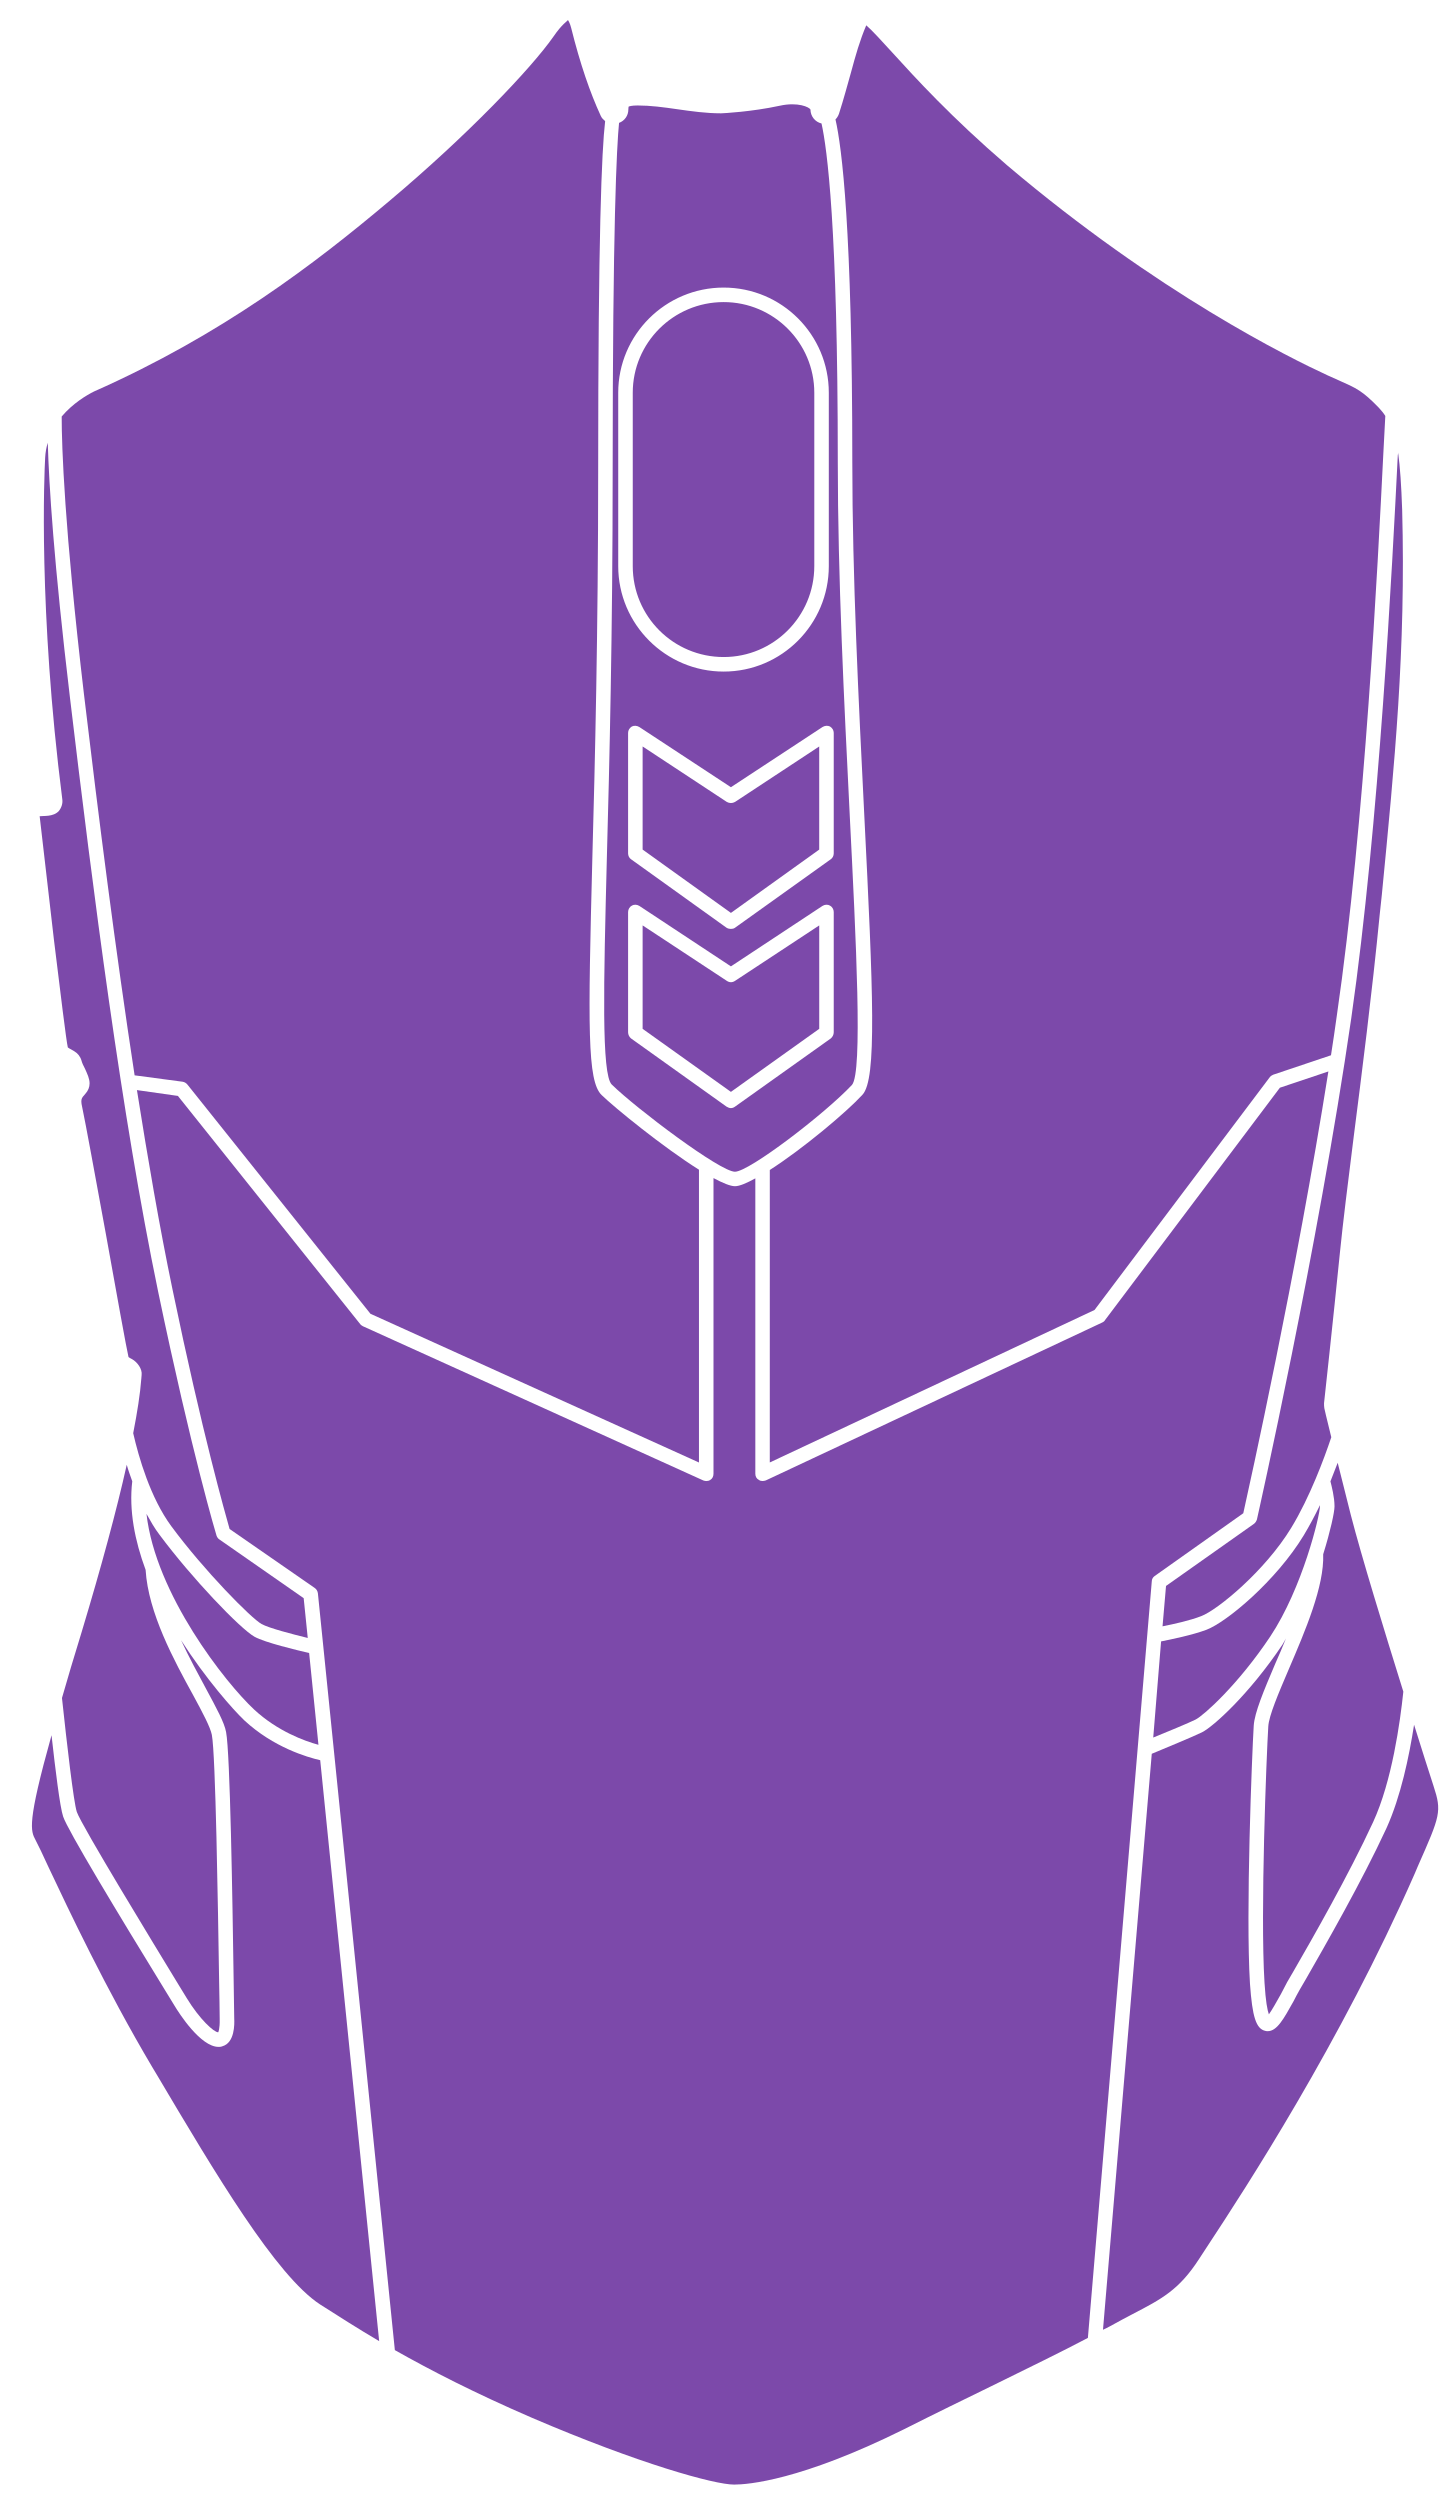
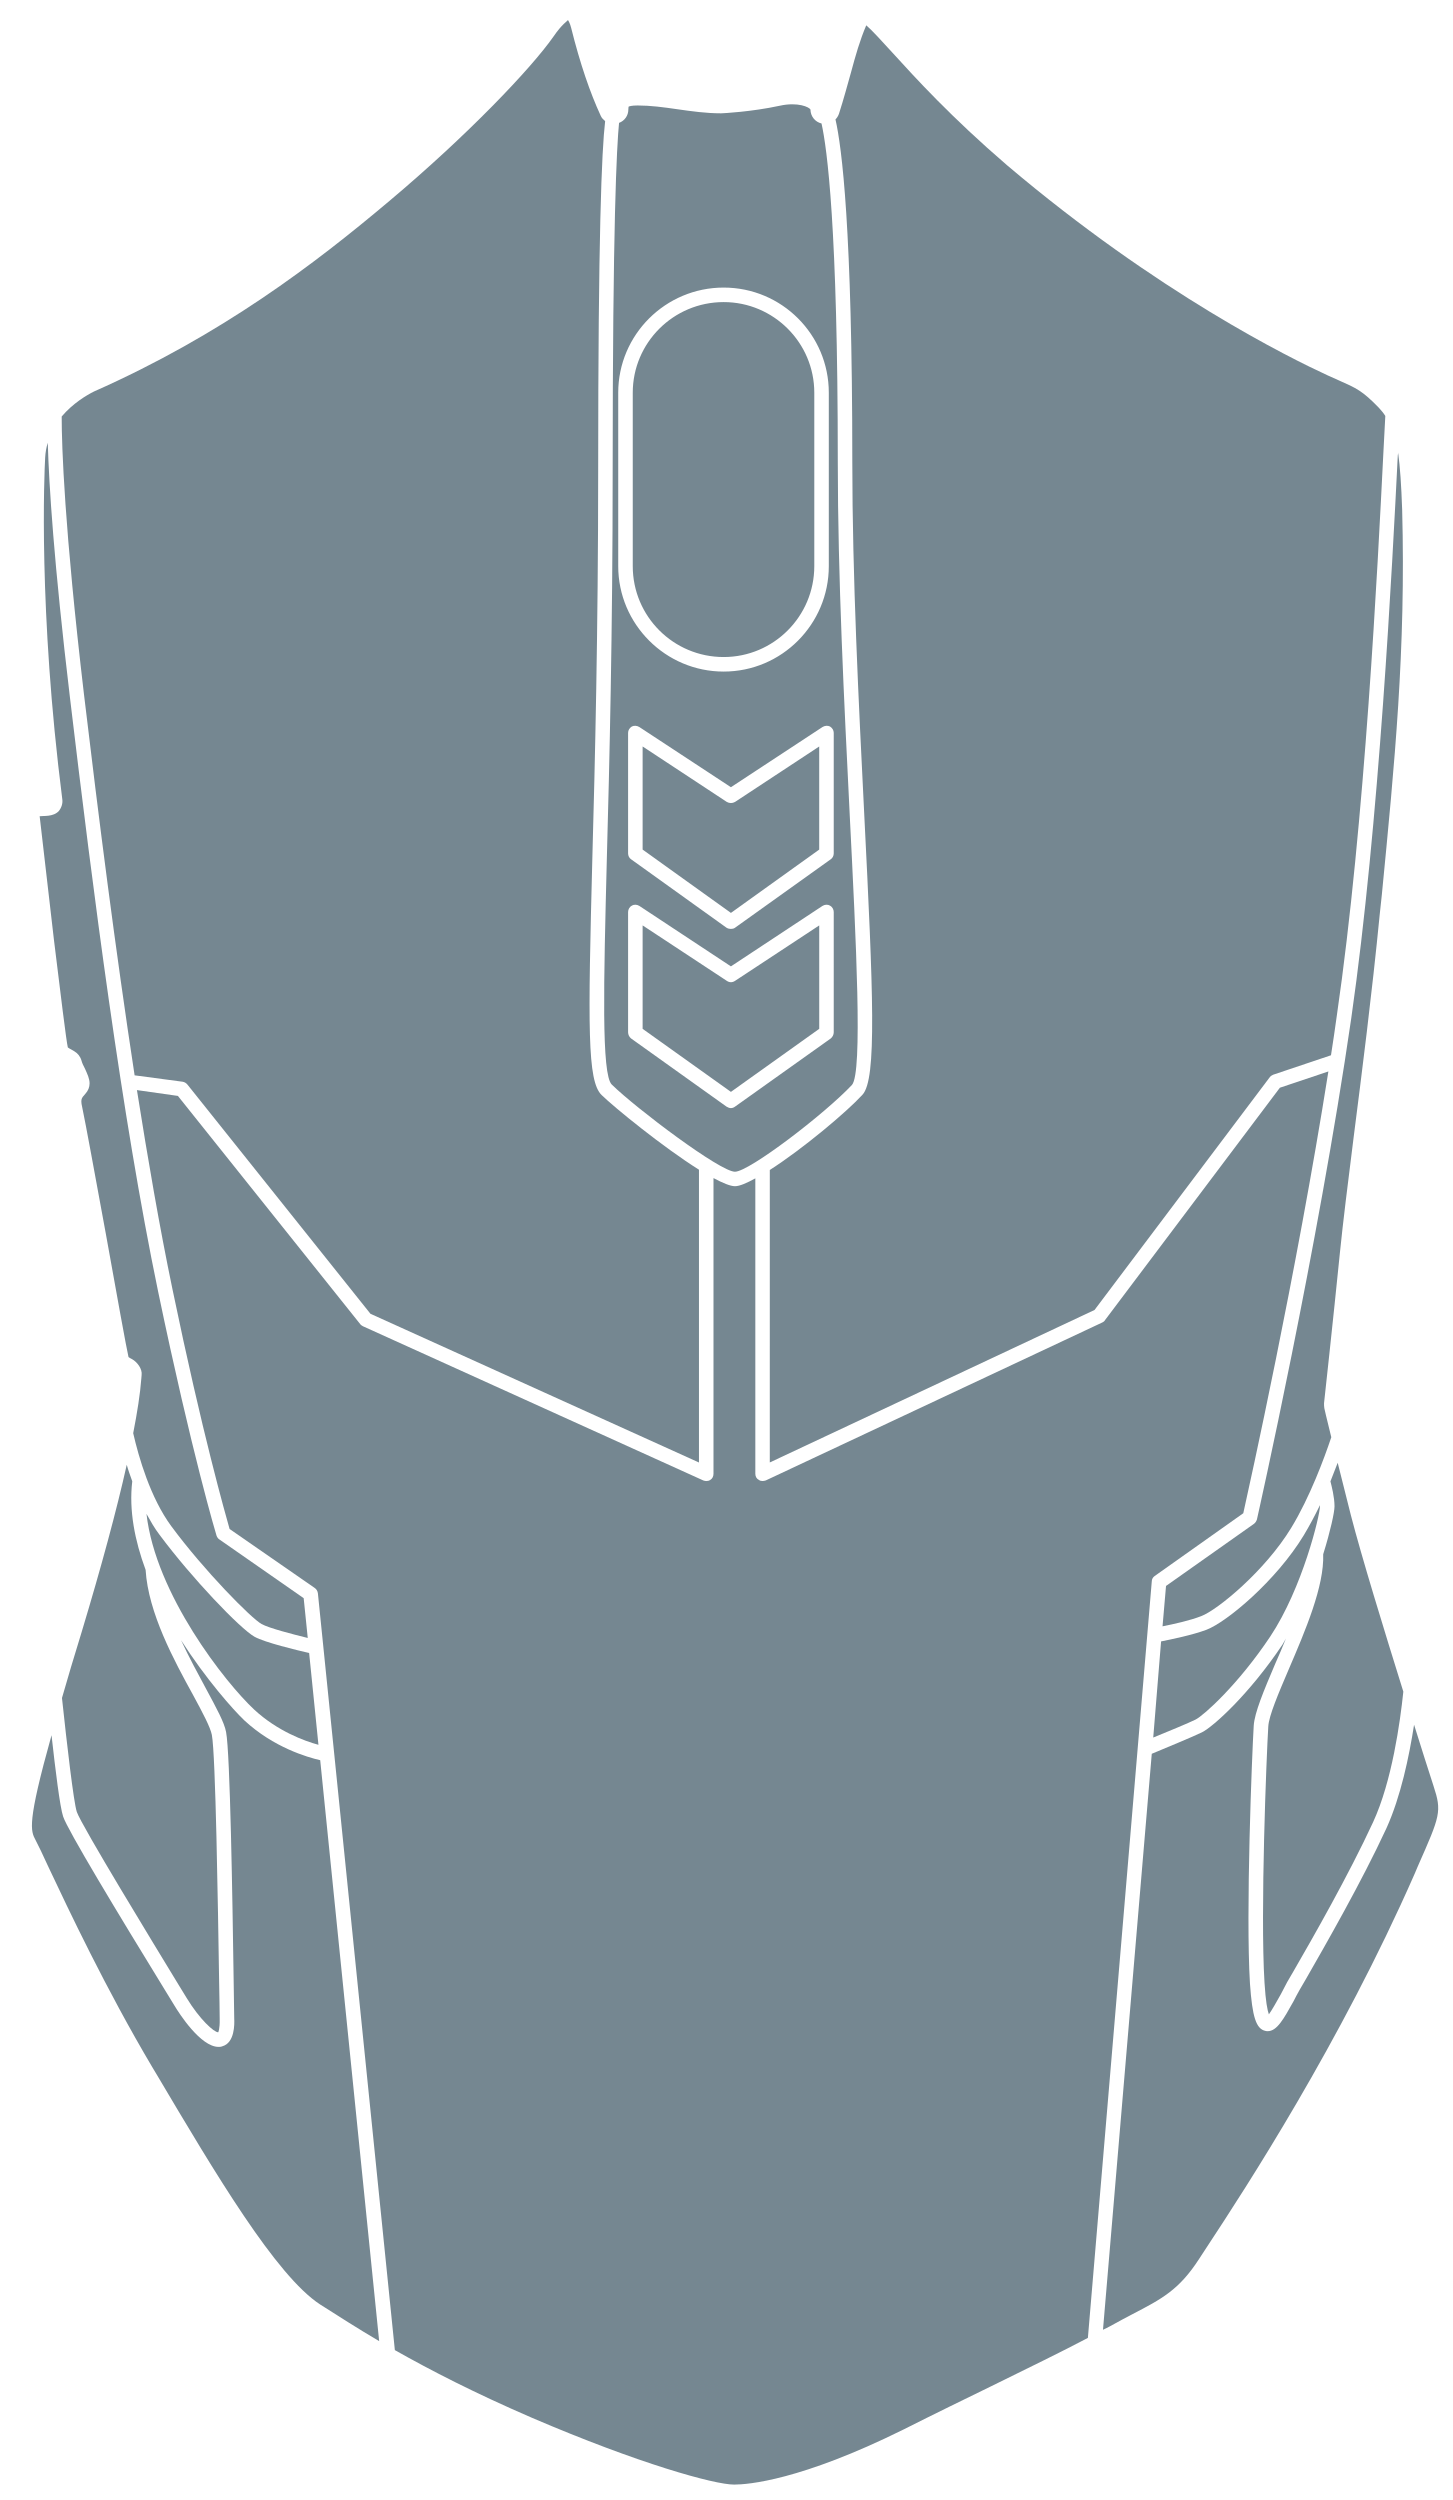
- <svg xmlns="http://www.w3.org/2000/svg" width="280pt" height="482pt" version="1.1" viewBox="0 0 280 482" id="svg380" fill="#7C49AA">
+ <svg xmlns="http://www.w3.org/2000/svg" width="280pt" height="482pt" version="1.1" viewBox="0 0 280 482" id="svg380" fill="#758791">
  <defs id="defs350">
    <symbol id="u" overflow="visible">
      <path d="m 18.766,-1.125 c -0.969,0.5 -1.98,0.875 -3.031,1.125 -1.043,0.258 -2.137,0.391 -3.281,0.391 -3.398,0 -6.09,-0.945 -8.078,-2.844 -1.992,-1.906 -2.984,-4.484 -2.984,-7.734 0,-3.258 0.992,-5.836 2.984,-7.734 1.988,-1.906 4.68,-2.859 8.078,-2.859 1.145,0 2.238,0.133 3.281,0.391 1.051,0.25 2.062,0.625 3.031,1.125 v 4.219 c -0.98,-0.656 -1.945,-1.141 -2.891,-1.453 -0.949,-0.312 -1.949,-0.469 -3,-0.469 -1.875,0 -3.352,0.605 -4.422,1.812 -1.074,1.199 -1.609,2.856 -1.609,4.969 0,2.106 0.535,3.762 1.609,4.969 1.07,1.199 2.547,1.797 4.422,1.797 1.051,0 2.051,-0.148 3,-0.453 0.945,-0.312 1.91,-0.801 2.891,-1.469 z" id="path287" />
    </symbol>
    <symbol id="b" overflow="visible">
      <path d="m 13.734,-11.141 c -0.438,-0.195 -0.871,-0.344 -1.297,-0.438 -0.418,-0.102 -0.84,-0.156 -1.266,-0.156 -1.262,0 -2.231,0.406 -2.906,1.219 -0.68,0.805 -1.016,1.953 -1.016,3.453 v 7.062 H 2.359 v -15.312 h 4.891 v 2.516 c 0.625,-1 1.344,-1.727 2.156,-2.188 0.82,-0.469 1.801,-0.703 2.938,-0.703 0.164,0 0.344,0.012 0.531,0.031 0.195,0.012 0.477,0.039 0.844,0.078 z" id="path290" />
    </symbol>
    <symbol id="a" overflow="visible">
      <path d="m 17.641,-7.703 v 1.406 H 6.188 c 0.125,1.148 0.539,2.008 1.25,2.578 0.707,0.574 1.703,0.859 2.984,0.859 1.031,0 2.082,-0.148 3.156,-0.453 1.082,-0.312 2.191,-0.773 3.328,-1.391 v 3.766 c -1.156,0.438 -2.312,0.766 -3.469,0.984 -1.156,0.227 -2.312,0.344 -3.469,0.344 -2.773,0 -4.93,-0.703 -6.469,-2.109 -1.531,-1.406 -2.297,-3.379 -2.297,-5.922 0,-2.5 0.754,-4.461 2.266,-5.891 1.508,-1.438 3.582,-2.156 6.219,-2.156 2.406,0 4.332,0.73 5.781,2.188 1.445,1.449 2.172,3.383 2.172,5.797 z m -5.031,-1.625 c 0,-0.926 -0.273,-1.672 -0.812,-2.234 -0.543,-0.57 -1.25,-0.859 -2.125,-0.859 -0.949,0 -1.719,0.266 -2.312,0.797 -0.594,0.531 -0.965,1.297 -1.109,2.297 z" id="path293" />
    </symbol>
    <symbol id="k" overflow="visible">
      <path d="m 9.219,-6.891 c -1.023,0 -1.793,0.172 -2.312,0.516 -0.512,0.344 -0.766,0.855 -0.766,1.531 0,0.625 0.207,1.117 0.625,1.469 0.414,0.344 0.988,0.516 1.719,0.516 0.926,0 1.703,-0.328 2.328,-0.984 0.633,-0.664 0.953,-1.492 0.953,-2.484 v -0.562 z m 7.469,-1.844 V 0 h -4.922 v -2.266 c -0.656,0.93 -1.398,1.605 -2.219,2.031 -0.824,0.414 -1.824,0.625 -3,0.625 -1.586,0 -2.871,-0.457 -3.859,-1.375 -0.992,-0.926 -1.484,-2.129 -1.484,-3.609 0,-1.789 0.613,-3.102 1.844,-3.938 1.238,-0.844 3.18,-1.266 5.828,-1.266 h 2.891 v -0.391 c 0,-0.77 -0.309,-1.332 -0.922,-1.688 -0.617,-0.363 -1.57,-0.547 -2.859,-0.547 -1.055,0 -2.031,0.105 -2.938,0.312 -0.898,0.211 -1.73,0.523 -2.5,0.938 v -3.734 c 1.039,-0.25 2.086,-0.441 3.141,-0.578 1.062,-0.133 2.125,-0.203 3.188,-0.203 2.758,0 4.75,0.547 5.969,1.641 1.227,1.086 1.844,2.856 1.844,5.312 z" id="path296" />
    </symbol>
    <symbol id="d" overflow="visible">
      <path d="m 7.703,-19.656 v 4.344 H 12.75 v 3.5 H 7.703 v 6.5 c 0,0.711 0.141,1.188 0.422,1.438 0.281,0.25 0.836,0.375 1.672,0.375 h 2.516 v 3.5 h -4.188 c -1.938,0 -3.312,-0.398 -4.125,-1.203 -0.805,-0.812 -1.203,-2.18 -1.203,-4.109 v -6.5 h -2.422 v -3.5 h 2.422 v -4.344 z" id="path299" />
    </symbol>
    <symbol id="j" overflow="visible">
      <path d="m 12.766,-13.078 v -8.203 h 4.922 V -1e-4 H 12.766 v -2.219 c -0.668,0.906 -1.406,1.57 -2.219,1.984 -0.813,0.414 -1.758,0.625 -2.828,0.625 -1.887,0 -3.434,-0.75 -4.641,-2.25 -1.211,-1.5 -1.812,-3.426 -1.812,-5.781 0,-2.363 0.602,-4.297 1.812,-5.797 1.207,-1.5 2.754,-2.25 4.641,-2.25 1.062,0 2,0.215 2.812,0.641 0.82,0.43 1.566,1.086 2.234,1.969 z m -3.219,9.922 c 1.039,0 1.836,-0.379 2.391,-1.141 0.551,-0.77 0.828,-1.883 0.828,-3.344 0,-1.457 -0.277,-2.566 -0.828,-3.328 -0.555,-0.77 -1.352,-1.156 -2.391,-1.156 -1.043,0 -1.84,0.387 -2.391,1.156 -0.555,0.762 -0.828,1.871 -0.828,3.328 0,1.461 0.273,2.574 0.828,3.344 0.551,0.762 1.348,1.141 2.391,1.141 z" id="path302" />
    </symbol>
    <symbol id="i" overflow="visible">
      <path d="m 10.5,-3.156 c 1.051,0 1.852,-0.379 2.406,-1.141 0.551,-0.77 0.828,-1.883 0.828,-3.344 0,-1.457 -0.277,-2.566 -0.828,-3.328 -0.555,-0.77 -1.355,-1.156 -2.406,-1.156 -1.055,0 -1.859,0.387 -2.422,1.156 -0.555,0.773 -0.828,1.883 -0.828,3.328 0,1.449 0.273,2.559 0.828,3.328 0.562,0.773 1.367,1.156 2.422,1.156 z m -3.25,-9.922 c 0.676,-0.883 1.422,-1.539 2.234,-1.969 0.82,-0.426 1.766,-0.641 2.828,-0.641 1.895,0 3.445,0.75 4.656,2.25 1.207,1.5 1.812,3.434 1.812,5.797 0,2.356 -0.605,4.281 -1.812,5.781 -1.211,1.5 -2.762,2.25 -4.656,2.25 -1.062,0 -2.008,-0.211 -2.828,-0.625 C 8.672,-0.66 7.926,-1.32 7.25,-2.219 V -2e-5 H 2.359 v -21.281 H 7.25 Z" id="path305" />
    </symbol>
    <symbol id="h" overflow="visible">
      <path d="m 0.344,-15.312 h 4.891 l 4.125,10.391 3.5,-10.391 h 4.891 l -6.438,16.766 c -0.648,1.695 -1.402,2.883 -2.266,3.562 -0.867,0.688 -2,1.031 -3.406,1.031 H 2.797 V 2.829 h 1.531 c 0.832,0 1.438,-0.137 1.812,-0.406 C 6.523,2.161 6.82,1.692 7.031,1.016 L 7.172,0.595 Z" id="path308" />
    </symbol>
    <symbol id="g" overflow="visible">
      <path d="M 14.953,-3.719 H 6.734 L 5.422,0 H 0.141 L 7.703,-20.406 h 6.266 L 21.531,0 H 16.25 Z M 8.047,-7.5 h 5.578 l -2.781,-8.125 z" id="path311" />
    </symbol>
    <symbol id="t" overflow="visible">
      <path d="M 2.359,-21.281 H 7.25 V 0 H 2.359 Z" id="path314" />
    </symbol>
    <symbol id="c" overflow="visible">
      <path d="m 9.641,-12.188 c -1.086,0 -1.914,0.391 -2.484,1.172 -0.574,0.781 -0.859,1.906 -0.859,3.375 0,1.469 0.285,2.594 0.859,3.375 0.57,0.773 1.398,1.156 2.484,1.156 1.062,0 1.875,-0.383 2.438,-1.156 0.57,-0.781 0.859,-1.906 0.859,-3.375 0,-1.469 -0.289,-2.594 -0.859,-3.375 -0.562,-0.781 -1.375,-1.172 -2.438,-1.172 z m 0,-3.5 c 2.633,0 4.691,0.715 6.172,2.141 1.477,1.418 2.219,3.387 2.219,5.906 0,2.512 -0.742,4.481 -2.219,5.906 C 14.332,-0.317 12.273,0.39 9.641,0.39 6.992,0.39 4.926,-0.317 3.438,-1.735 1.945,-3.161 1.203,-5.13 1.203,-7.641 c 0,-2.519 0.742,-4.488 2.234,-5.906 1.488,-1.426 3.555,-2.141 6.203,-2.141 z" id="path317" />
    </symbol>
    <symbol id="f" overflow="visible">
      <path d="M 17.75,-9.328 V 0 h -4.922 v -7.141 c 0,-1.32 -0.031,-2.234 -0.094,-2.734 -0.062,-0.5 -0.168,-0.867 -0.312,-1.109 -0.188,-0.312 -0.449,-0.555 -0.781,-0.734 -0.324,-0.176 -0.695,-0.266 -1.109,-0.266 -1.023,0 -1.824,0.398 -2.406,1.188 -0.586,0.781 -0.875,1.871 -0.875,3.266 V -1e-4 H 2.359 v -15.312 H 7.25 v 2.234 c 0.738,-0.883 1.52,-1.539 2.344,-1.969 0.832,-0.426 1.75,-0.641 2.75,-0.641 1.77,0 3.113,0.547 4.031,1.641 0.914,1.086 1.375,2.656 1.375,4.719 z" id="path320" />
    </symbol>
    <symbol id="e" overflow="visible">
      <path d="m 12.422,-21.281 v 3.219 H 9.719 c -0.688,0 -1.172,0.125 -1.453,0.375 -0.273,0.25 -0.406,0.688 -0.406,1.312 v 1.062 h 4.188 v 3.5 H 7.86 V -2e-4 h -4.891 v -11.812 h -2.438 v -3.5 h 2.438 v -1.062 c 0,-1.664 0.461,-2.898 1.391,-3.703 0.926,-0.801 2.367,-1.203 4.328,-1.203 z" id="path323" />
    </symbol>
    <symbol id="s" overflow="visible">
      <path d="m 0.422,-15.312 h 4.891 l 3.828,10.578 3.797,-10.578 h 4.906 L 11.812,0 h -5.375 z" id="path326" />
    </symbol>
    <symbol id="r" overflow="visible">
      <path d="m 16.547,-12.766 c 0.613,-0.945 1.348,-1.672 2.203,-2.172 0.852,-0.5 1.789,-0.75 2.812,-0.75 1.758,0 3.098,0.547 4.016,1.641 0.926,1.086 1.391,2.656 1.391,4.719 V -4e-4 h -4.922 v -7.984 -0.359 c 0.008,-0.133 0.016,-0.32 0.016,-0.562 0,-1.082 -0.164,-1.863 -0.484,-2.344 -0.312,-0.488 -0.824,-0.734 -1.531,-0.734 -0.93,0 -1.648,0.387 -2.156,1.156 -0.512,0.762 -0.773,1.867 -0.781,3.312 v 7.516 h -4.922 v -7.984 c 0,-1.695 -0.148,-2.785 -0.438,-3.266 -0.293,-0.488 -0.812,-0.734 -1.562,-0.734 -0.938,0 -1.664,0.387 -2.172,1.156 -0.512,0.762 -0.766,1.859 -0.766,3.297 v 7.531 h -4.922 v -15.312 h 4.922 v 2.234 c 0.602,-0.863 1.289,-1.516 2.062,-1.953 0.781,-0.438 1.641,-0.656 2.578,-0.656 1.062,0 2,0.258 2.812,0.766 0.812,0.512 1.426,1.23 1.844,2.156 z" id="path329" />
    </symbol>
    <symbol id="q" overflow="visible">
      <path d="M 17.75,-9.328 V 0 h -4.922 v -7.109 c 0,-1.344 -0.031,-2.266 -0.094,-2.766 -0.062,-0.5 -0.168,-0.867 -0.312,-1.109 -0.188,-0.312 -0.449,-0.555 -0.781,-0.734 -0.324,-0.176 -0.695,-0.266 -1.109,-0.266 -1.023,0 -1.824,0.398 -2.406,1.188 -0.586,0.781 -0.875,1.871 -0.875,3.266 V -1e-4 H 2.359 v -21.281 H 7.25 v 8.203 c 0.738,-0.883 1.52,-1.539 2.344,-1.969 0.832,-0.426 1.75,-0.641 2.75,-0.641 1.77,0 3.113,0.547 4.031,1.641 0.914,1.086 1.375,2.656 1.375,4.719 z" id="path332" />
    </symbol>
    <symbol id="p" overflow="visible">
      <path d="m 2.578,-20.406 h 5.875 l 7.422,14 v -14 h 4.984 V 0 h -5.875 L 7.562,-14 V 0 H 2.578 Z" id="path335" />
    </symbol>
    <symbol id="o" overflow="visible">
      <path d="m 2.188,-5.969 v -9.344 h 4.922 v 1.531 c 0,0.836 -0.008,1.875 -0.016,3.125 -0.012,1.25 -0.016,2.086 -0.016,2.5 0,1.242 0.031,2.133 0.094,2.672 0.07,0.543 0.18,0.934 0.328,1.172 0.207,0.324 0.473,0.574 0.797,0.75 0.32,0.168 0.691,0.25 1.109,0.25 1.02,0 1.82,-0.391 2.406,-1.172 0.582,-0.781 0.875,-1.867 0.875,-3.266 v -7.562 h 4.891 V -6e-4 H 12.688 V -2.219 C 11.945,-1.321 11.164,-0.661 10.344,-0.235 9.519,0.179 8.609,0.39 7.609,0.39 5.848,0.39 4.504,-0.149 3.578,-1.235 2.648,-2.317 2.188,-3.895 2.188,-5.969 Z" id="path338" />
    </symbol>
    <symbol id="n" overflow="visible">
      <path d="m 2.578,-20.406 h 8.734 c 2.594,0 4.582,0.578 5.969,1.734 1.395,1.148 2.094,2.789 2.094,4.922 0,2.137 -0.699,3.781 -2.094,4.938 -1.387,1.156 -3.375,1.734 -5.969,1.734 H 7.828 V 3e-4 h -5.25 z m 5.25,3.812 v 5.703 H 10.75 c 1.02,0 1.805,-0.25 2.359,-0.75 0.562,-0.5 0.844,-1.203 0.844,-2.109 0,-0.914 -0.281,-1.617 -0.844,-2.109 -0.555,-0.488 -1.34,-0.734 -2.359,-0.734 z" id="path341" />
    </symbol>
    <symbol id="m" overflow="visible">
      <path d="M 2.359,-15.312 H 7.25 v 15.031 c 0,2.051 -0.496,3.617 -1.484,4.703 -0.98,1.082 -2.406,1.625 -4.281,1.625 H -0.938 V 2.828 h 0.859 c 0.926,0 1.562,-0.211 1.906,-0.625 0.352,-0.418 0.531,-1.246 0.531,-2.484 z m 0,-5.969 H 7.25 v 4 H 2.359 Z" id="path344" />
    </symbol>
    <symbol id="l" overflow="visible">
      <path d="m 14.719,-14.828 v 3.984 c -0.656,-0.457 -1.324,-0.797 -2,-1.016 -0.668,-0.219 -1.359,-0.328 -2.078,-0.328 -1.367,0 -2.434,0.402 -3.203,1.203 -0.762,0.793 -1.141,1.906 -1.141,3.344 0,1.43 0.379,2.543 1.141,3.344 0.77,0.793 1.836,1.188 3.203,1.188 0.758,0 1.484,-0.109 2.172,-0.328 0.688,-0.227 1.32,-0.566 1.906,-1.016 v 4 c -0.762,0.281 -1.539,0.488 -2.328,0.625 -0.781,0.145 -1.574,0.219 -2.375,0.219 -2.762,0 -4.922,-0.707 -6.484,-2.125 -1.555,-1.414 -2.328,-3.383 -2.328,-5.906 0,-2.531 0.773,-4.504 2.328,-5.922 1.562,-1.414 3.723,-2.125 6.484,-2.125 0.801,0 1.594,0.074 2.375,0.219 0.781,0.137 1.555,0.352 2.328,0.641 z" id="path347" />
    </symbol>
  </defs>
  <g id="g378" transform="translate(-211.0946,-38.73341)">
    <path d="m 225.9,388.06 c -0.617,-1.902 -1.902,-13.047 -2.856,-21.953 1.062,-3.695 2.297,-7.894 3.809,-12.77 3.809,-12.656 6.719,-23.406 8.68,-32.199 0.281,1.062 0.672,2.07 1.062,3.191 -0.672,5.602 0.504,11.48 2.574,17.078 0.504,8.289 5.488,17.473 9.184,24.191 1.793,3.305 3.305,6.16 3.586,7.617 0.727,3.754 1.176,33.098 1.398,47.207 0.055,3.305 0.113,5.938 0.113,7.504 0.055,2.07 -0.281,2.633 -0.281,2.633 -0.84,0 -3.586,-2.519 -6.047,-6.551 l -1.68,-2.742 c -4.59,-7.559 -18.645,-30.574 -19.543,-33.207 z" id="path352" />
    <path d="m 235.87,300.37 c -0.281,-1.062 -2.465,-13.105 -4.367,-23.742 -2.07,-11.312 -4.031,-21.953 -4.426,-23.742 -0.504,-2.238 -0.391,-2.297 0.504,-3.305 0.504,-0.559 0.785,-1.23 0.785,-1.961 0,-0.953 -0.449,-1.848 -0.895,-2.856 -0.281,-0.504 -0.559,-1.121 -0.672,-1.566 -0.223,-0.785 -0.727,-1.398 -1.398,-1.793 -0.953,-0.504 -1.23,-0.727 -1.23,-0.727 -0.281,-1.121 -1.457,-10.754 -2.688,-20.832 -1.176,-10.078 -2.406,-20.719 -2.742,-23.742 0.672,-0.113 2.633,0.168 3.695,-1.008 0.504,-0.617 0.785,-1.457 0.672,-2.238 -4.648,-36.512 -3.473,-63 -3.305,-65.91 0.055,-1.008 0.223,-1.961 0.504,-2.856 0.223,8.062 1.176,23.129 4.258,49 4.481,37.633 9.969,80.641 17.023,114.69 6.496,31.191 11.199,46.871 11.258,47.039 0.113,0.281 0.281,0.559 0.559,0.727 l 16.238,11.312 0.785,7.672 c -2.969,-0.727 -7.504,-1.902 -8.902,-2.688 -1.961,-1.062 -11.09,-10.305 -17.414,-18.871 -4.031,-5.488 -6.273,-13.273 -7.336,-17.922 0.785,-4.031 1.344,-7.559 1.566,-10.527 l 0.055,-0.672 c 0.168,-1.176 -0.84,-2.519 -1.848,-3.078 -0.23,-0.121 -0.566,-0.289 -0.68,-0.402 z" id="path354" />
    <path d="m 260.17,354.3 c 2.016,1.121 8.121,2.574 10.527,3.137 l 1.793,17.695 c -2.688,-0.727 -7.894,-2.633 -12.375,-6.777 -5.543,-5.152 -19.039,-22.289 -20.777,-37.742 0.785,1.398 1.566,2.801 2.519,4.031 6.16,8.289 15.512,18.086 18.312,19.656 z" id="path356" />
    <path d="m 272.83,378.1 11.367,112 c -4.199,-2.465 -7.84,-4.816 -11.367,-7.055 -8.512,-5.543 -20.215,-25.258 -31.527,-44.352 l -0.84,-1.398 c -8.961,-15.121 -16.129,-30.352 -19.992,-38.527 -1.176,-2.574 -2.07,-4.426 -2.519,-5.266 -0.953,-1.793 -1.68,-3.191 3.078,-20.215 0.727,6.551 1.625,13.887 2.238,15.68 0.84,2.574 10.473,18.535 19.824,33.77 l 1.68,2.742 c 0.84,1.398 4.984,7.894 8.457,7.894 0.223,0 0.449,0 0.727,-0.113 2.406,-0.672 2.352,-4.258 2.297,-5.375 l -0.113,-7.504 c -0.223,-15.289 -0.672,-43.68 -1.457,-47.711 -0.336,-1.848 -1.848,-4.594 -3.863,-8.344 -1.512,-2.801 -3.246,-5.992 -4.816,-9.352 4.816,7.504 10.023,13.383 12.207,15.457 5.606,5.203 12.156,7.106 14.621,7.668 z" id="path358" />
    <path d="m 227.3,172.74 c -3.809,-32.367 -4.312,-47.992 -4.312,-53.703 2.129,-2.519 4.762,-4.09 6.215,-4.816 24.754,-10.977 42.672,-24.695 56.953,-36.734 15.062,-12.656 27.328,-25.535 31.641,-31.695 1.68,-2.465 2.742,-3.023 2.801,-3.191 0.113,0.168 0.391,0.617 0.617,1.512 1.734,6.945 3.641,12.488 5.711,16.969 0.168,0.391 0.504,0.727 0.84,1.008 -0.672,5.769 -1.344,21.895 -1.344,67.594 0,30.855 -0.617,56.055 -1.121,74.426 -0.84,32.648 -1.008,43.062 1.793,45.754 2.465,2.406 11.816,10.023 18.762,14.391 v 56.449 l -63.336,-28.672 -35.281,-44.184 c -0.223,-0.281 -0.559,-0.504 -0.953,-0.559 l -9.238,-1.23 c -3.699,-24.203 -6.945,-49.793 -9.746,-73.316 z" id="path360" />
    <path d="m 352.8,193.35 16.238,-10.695 v 19.879 l -17.023,12.207 -17.023,-12.207 v -19.879 l 16.238,10.695 c 0.504,0.281 1.066,0.281 1.57,0 z" id="path362" />
    <path d="m 352.8,227.85 c -0.504,0.336 -1.062,0.336 -1.566,0 l -16.238,-10.695 v 19.938 l 17.023,12.152 17.023,-12.152 v -19.938 z m 0,0 c -0.504,0.336 -1.062,0.336 -1.566,0 l -16.238,-10.695 v 19.938 l 17.023,12.152 17.023,-12.152 v -19.938 z m 22.117,-32.09 c -1.062,-21.449 -2.297,-45.754 -2.297,-67.984 0,-45.305 -2.07,-60.48 -3.137,-65.238 -1.23,-0.281 -2.129,-1.398 -2.129,-2.688 -0.223,-0.449 -2.406,-1.512 -5.938,-0.727 -5.434,1.176 -10.977,1.457 -11.258,1.457 h -0.113 c -2.801,0 -5.602,-0.391 -8.344,-0.785 -2.688,-0.391 -5.207,-0.727 -7.672,-0.727 -1.176,0 -1.625,0.168 -1.734,0.223 0,0 -0.055,0.223 -0.055,0.559 0,1.176 -0.727,2.184 -1.793,2.574 -0.449,4.594 -1.23,19.488 -1.23,67.258 0,30.91 -0.617,56.113 -1.121,74.48 -0.617,24.246 -1.062,41.719 0.953,43.68 4.762,4.648 20.887,16.801 23.742,16.801 2.742,0 17.305,-11.145 22.566,-16.742 2.082,-2.41 0.793,-27.723 -0.441,-52.141 z m -44.629,-81.309 c 0,-11.199 9.129,-20.273 20.328,-20.273 11.199,0 20.273,9.07 20.273,20.273 v 33.434 c 0,11.199 -9.07,20.328 -20.273,20.328 -11.199,0 -20.328,-9.129 -20.328,-20.328 z m 41.551,123.31 c 0,0.449 -0.223,0.895 -0.559,1.176 l -18.48,13.16 c -0.223,0.168 -0.504,0.281 -0.785,0.281 -0.281,0 -0.559,-0.113 -0.84,-0.281 l -18.426,-13.16 c -0.336,-0.281 -0.559,-0.727 -0.559,-1.176 v -23.184 c 0,-0.504 0.281,-1.008 0.727,-1.23 0.449,-0.281 1.008,-0.223 1.457,0.055 l 17.641,11.648 17.641,-11.648 c 0.449,-0.281 1.008,-0.336 1.457,-0.055 0.449,0.223 0.727,0.727 0.727,1.23 z m 0,-34.492 c 0,0.449 -0.223,0.895 -0.559,1.121 l -18.48,13.215 c -0.223,0.168 -0.504,0.223 -0.785,0.223 -0.281,0 -0.559,-0.055 -0.84,-0.223 l -18.426,-13.215 c -0.336,-0.223 -0.559,-0.672 -0.559,-1.121 v -23.238 c 0,-0.504 0.281,-0.953 0.727,-1.23 0.449,-0.223 1.008,-0.168 1.457,0.113 l 17.641,11.594 17.641,-11.594 c 0.449,-0.281 1.008,-0.336 1.457,-0.113 0.449,0.281 0.727,0.727 0.727,1.23 z m -20.609,24.582 -16.238,-10.695 v 19.938 l 17.023,12.152 17.023,-12.152 V 217.156 L 352.8,227.851 c -0.504,0.336 -1.066,0.336 -1.57,0 z m -0.613,-62.441 c 9.633,0 17.473,-7.84 17.473,-17.527 v -33.434 c 0,-9.633 -7.84,-17.473 -17.473,-17.473 -9.688,0 -17.527,7.84 -17.527,17.473 v 33.434 c -0.004,9.688 7.84,17.527 17.527,17.527 z" id="path364" />
    <path d="m 465.58,328.93 v 0.223 c 0,1.734 -3.359,15.734 -9.574,25.09 -6.16,9.238 -12.77,15.176 -14.391,16.016 -1.23,0.617 -5.543,2.406 -8.176,3.473 l 1.512,-18.535 c 1.961,-0.391 6.047,-1.23 8.734,-2.238 3.977,-1.512 13.496,-9.52 18.762,-18.199 1.117,-1.855 2.184,-3.871 3.133,-5.828 z" id="path366" />
    <path d="m 433.16,343.6 -12.32,145.88 c -4.984,2.633 -11.199,5.656 -18.594,9.297 -5.039,2.465 -10.695,5.207 -16.91,8.344 -19.879,9.855 -30.07,10.641 -32.703,10.641 -3.809,0 -18.367,-4.031 -38.977,-12.879 -11.145,-4.816 -19.488,-9.129 -26.434,-13.047 l -14.84,-145.94 c -0.055,-0.391 -0.281,-0.785 -0.617,-1.008 l -16.406,-11.367 c -0.785,-2.801 -5.207,-18.199 -11.031,-46.312 -2.465,-11.871 -4.703,-24.863 -6.832,-38.305 l 7.894,1.121 35.168,44.016 c 0.113,0.168 0.336,0.281 0.504,0.391 l 65.633,29.734 c 0.168,0.055 0.391,0.113 0.559,0.113 0.281,0 0.559,-0.055 0.785,-0.223 0.391,-0.223 0.617,-0.672 0.617,-1.176 v -57.012 c 1.793,0.953 3.246,1.566 4.144,1.566 0.895,0 2.297,-0.617 3.922,-1.512 v 56.953 c 0,0.504 0.223,0.953 0.672,1.176 0.223,0.168 0.449,0.223 0.727,0.223 0.223,0 0.391,-0.055 0.617,-0.113 l 64.902,-30.465 c 0.223,-0.113 0.391,-0.223 0.504,-0.449 l 33.711,-44.801 9.352,-3.137 c -6.215,39.312 -15.289,80.137 -16.406,85.176 l -17.078,12.098 c -0.34,0.23 -0.562,0.621 -0.562,1.016 z" id="path368" />
    <path d="m 375.42,127.78 c 0,-44.969 -2.016,-60.648 -3.246,-66.023 0.277,-0.281 0.5,-0.617 0.668,-1.066 0.953,-2.969 1.625,-5.543 2.297,-7.894 0.953,-3.527 1.734,-6.273 2.969,-9.184 1.176,1.008 3.078,3.137 4.984,5.207 4.535,4.984 11.367,12.488 22.176,21.785 29.062,24.641 54.602,37.184 61.77,40.488 l 2.129,0.953 c 3.414,1.512 4.594,2.016 7.785,5.32 0.449,0.504 0.895,1.008 1.23,1.566 -0.113,1.902 -0.223,4.426 -0.391,7.449 -1.062,21.168 -3.527,70.84 -8.961,108.19 -0.336,2.519 -0.727,5.039 -1.121,7.617 l -11.148,3.75 c -0.281,0.113 -0.504,0.281 -0.672,0.504 l -33.77,44.855 -62.609,29.398 0.004,-56.391 c 6.383,-4.09 14.785,-11.145 17.863,-14.504 2.801,-2.969 2.07,-19.711 0.336,-54.207 -1.062,-21.395 -2.293,-45.641 -2.293,-67.816 z" id="path370" />
    <path d="m 471.52,330.78 c 2.129,8.23 6.383,22.062 10.137,34.105 -0.617,5.879 -2.184,17.246 -5.824,25.145 -4.703,10.191 -11.648,22.344 -15.398,28.84 l -1.176,2.016 c -0.391,0.785 -0.84,1.566 -1.23,2.352 -0.727,1.289 -1.68,3.023 -2.297,3.863 -0.281,-0.785 -0.617,-2.465 -0.84,-6.106 -0.84,-13.609 0.391,-43.902 0.727,-49.391 0.113,-2.07 1.961,-6.383 3.922,-10.977 3.246,-7.559 6.887,-16.07 6.664,-22.23 1.398,-4.481 2.184,-8.121 2.184,-9.238 0,-1.793 -0.559,-3.922 -0.785,-4.816 0.504,-1.289 0.953,-2.465 1.398,-3.586 0.672,2.742 1.512,6.047 2.519,10.023 z" id="path372" />
    <path d="m 471.63,234.96 c 5.375,-37.465 7.894,-87.191 8.961,-108.47 0.055,-0.168 0.055,-0.336 0.055,-0.504 0.391,2.801 0.617,6.273 0.785,11.031 0.727,26.992 -1.457,48.887 -3.922,74.258 l -0.391,3.641 c -1.512,15.512 -3.473,30.801 -5.039,43.062 -1.121,8.902 -2.07,16.52 -2.633,22.121 -1.344,13.383 -3.078,29.176 -3.078,29.176 0,0.336 0,0.617 0.055,0.953 0,0 0.391,1.793 1.344,5.602 -1.344,4.031 -4.144,11.594 -7.727,17.473 -5.039,8.289 -14.223,15.848 -17.359,17.023 -2.129,0.84 -5.434,1.566 -7.449,1.961 l 0.672,-7.785 16.969,-11.984 c 0.281,-0.223 0.449,-0.504 0.559,-0.84 0.109,-0.508 11.703,-51.918 18.199,-96.715 z" id="path374" />
    <path d="m 487.48,383.08 c 1.625,4.93 1.289,5.711 -3.023,15.457 l -0.617,1.457 c -14.336,32.648 -32.762,60.871 -39.762,71.512 l -1.793,2.742 c -3.863,5.992 -7.223,7.727 -12.824,10.641 -1.344,0.727 -2.801,1.457 -4.367,2.352 -0.391,0.223 -0.895,0.449 -1.344,0.672 l 9.406,-111.05 c 2.129,-0.895 8.121,-3.359 9.688,-4.144 2.129,-1.062 9.07,-7.281 15.512,-16.91 0.223,-0.391 0.449,-0.785 0.672,-1.176 -0.672,1.68 -1.398,3.359 -2.07,4.871 -2.238,5.266 -3.977,9.406 -4.144,11.93 -0.336,5.543 -1.566,36.008 -0.727,49.727 0.449,6.441 1.176,8.734 2.969,9.129 0.168,0.055 0.336,0.055 0.449,0.055 1.793,0 3.078,-2.352 4.984,-5.769 0.391,-0.785 0.785,-1.512 1.23,-2.297 l 1.176,-2.016 c 3.754,-6.551 10.754,-18.762 15.512,-29.062 2.742,-6.047 4.367,-13.777 5.32,-19.938 1.457,4.707 2.801,8.852 3.754,11.816 z" id="path376" />
  </g>
</svg>
